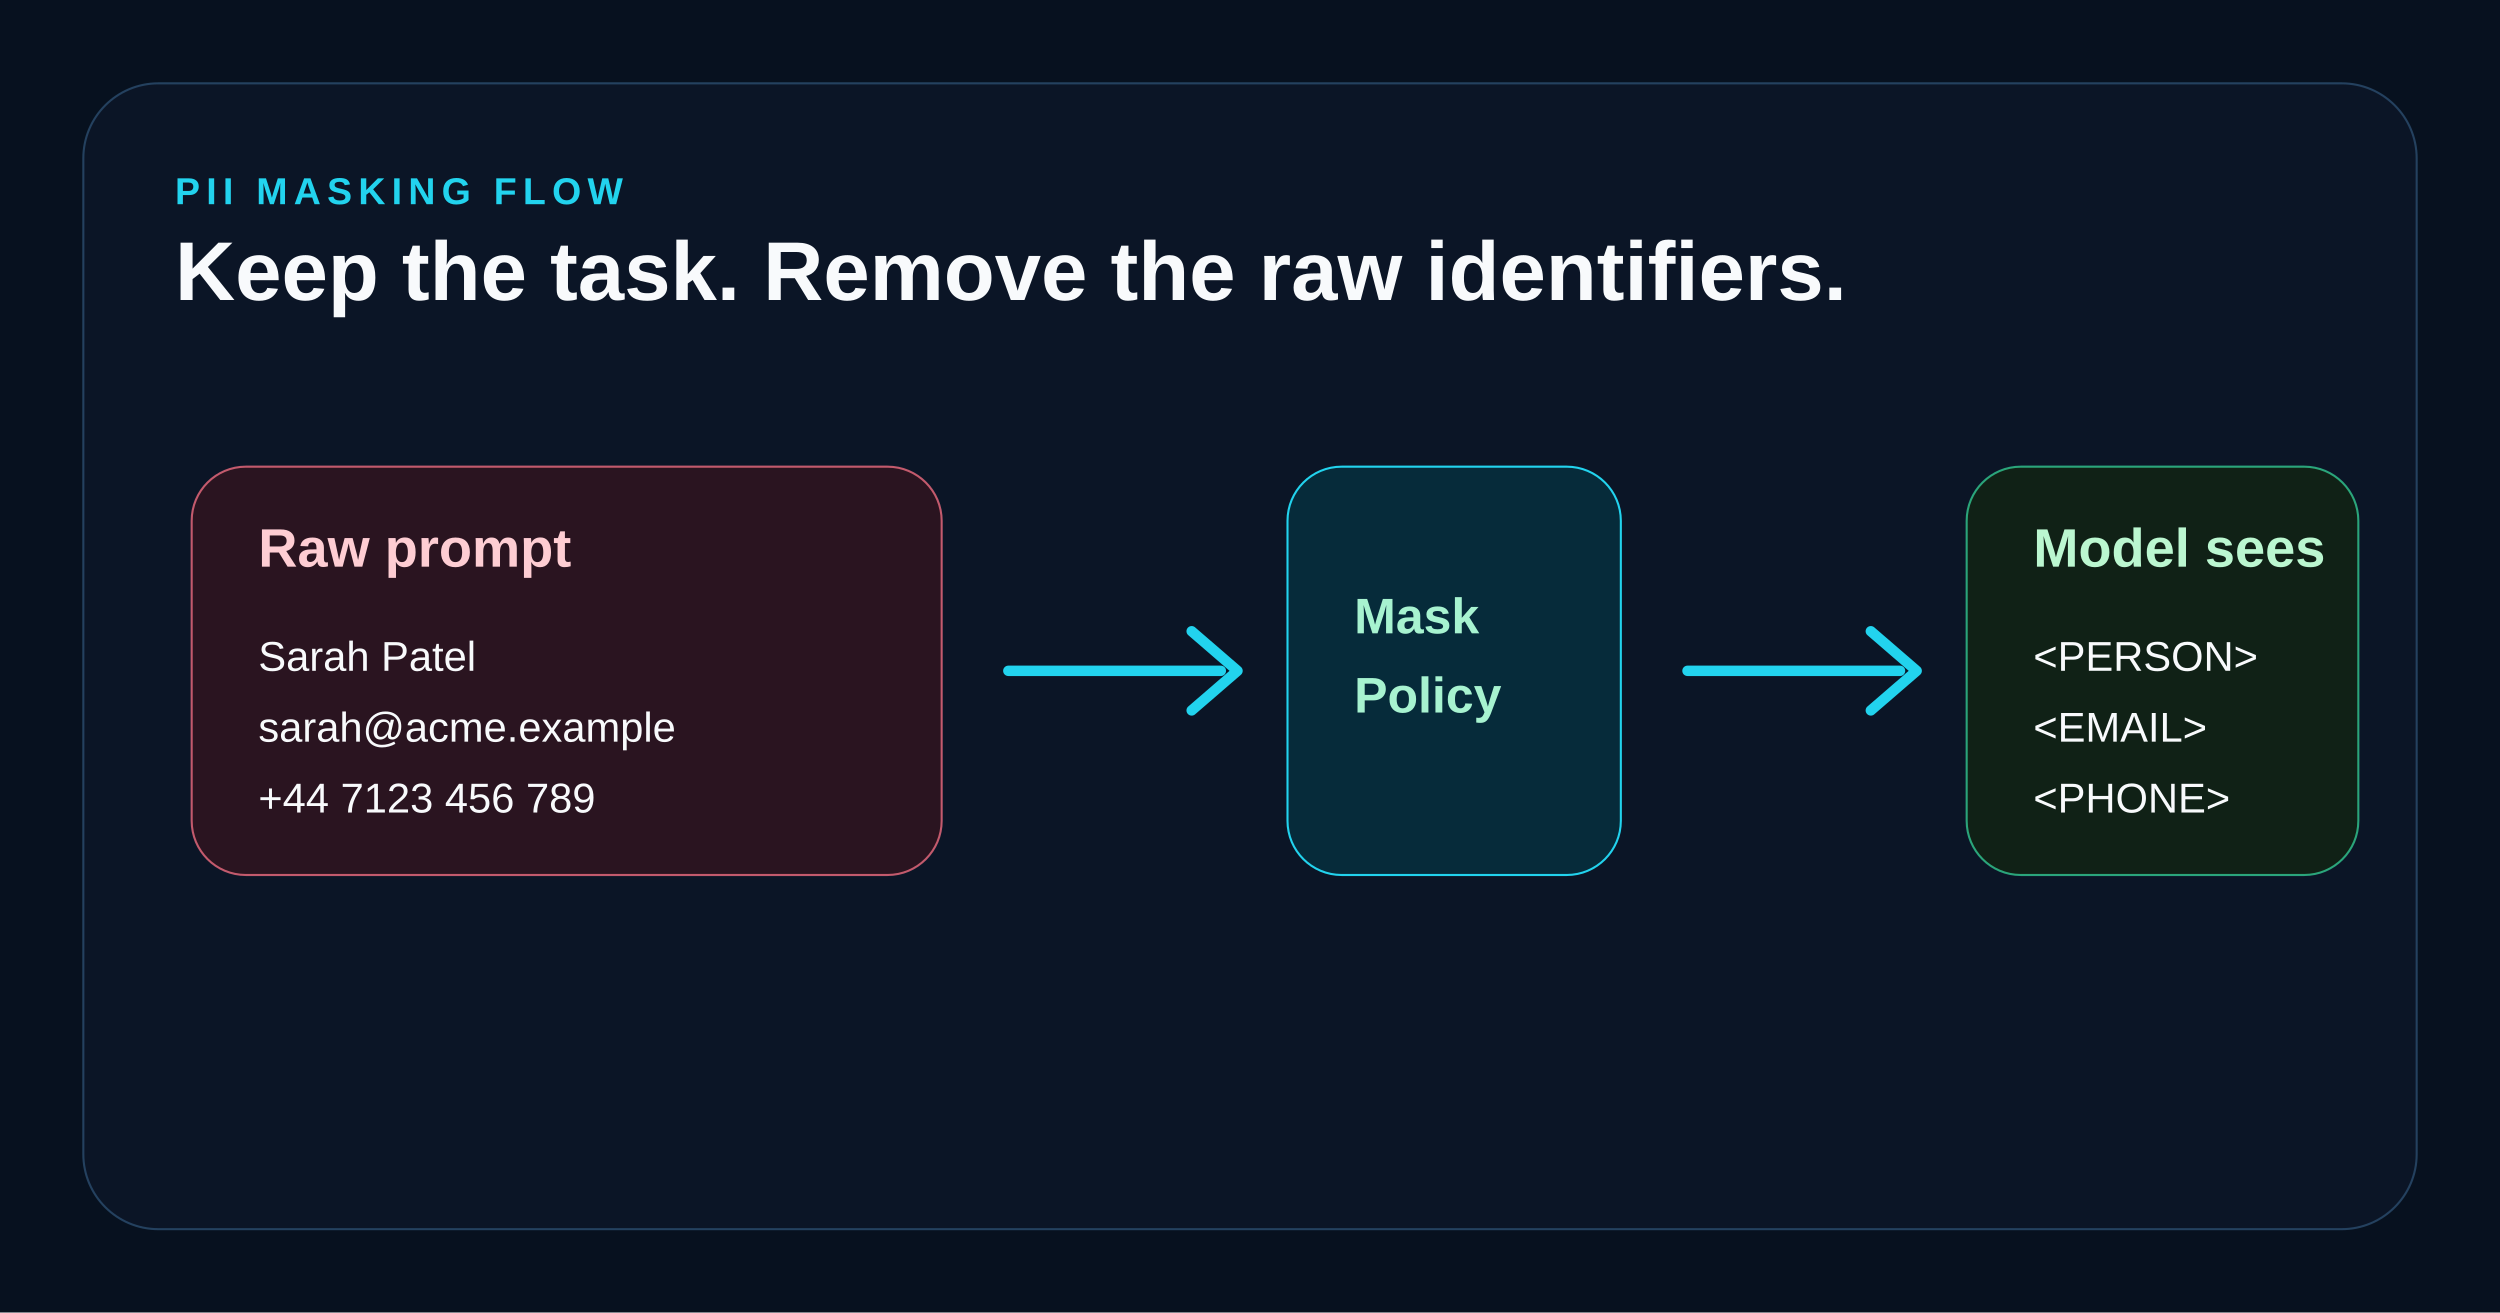
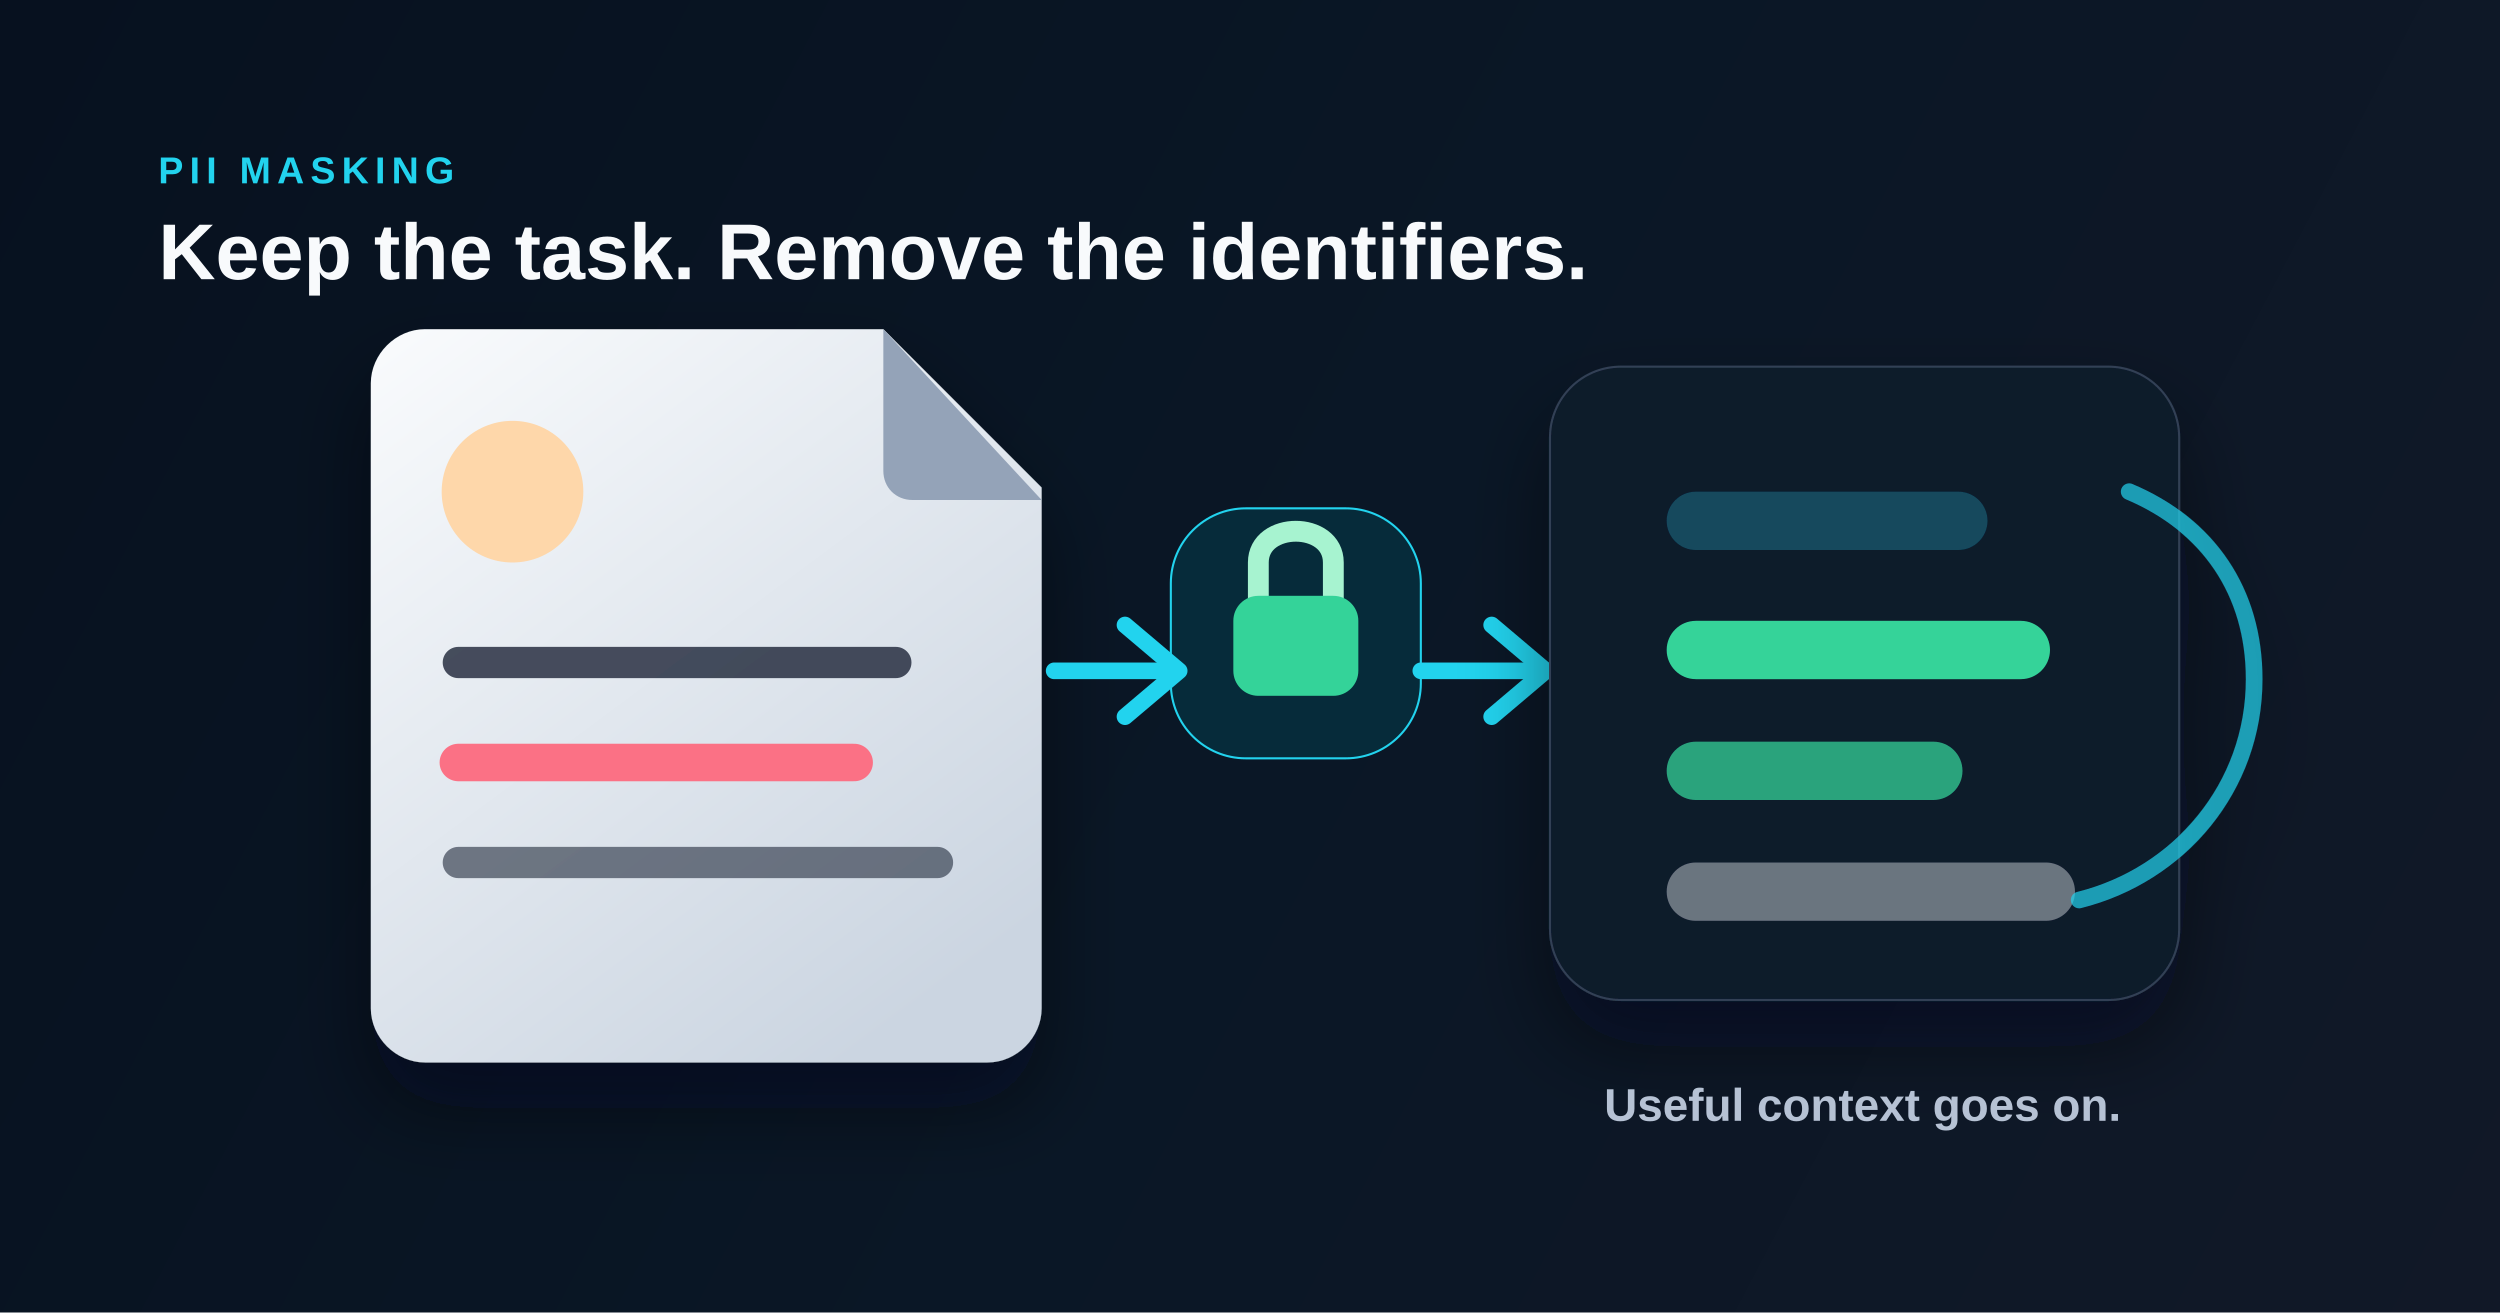
<svg xmlns="http://www.w3.org/2000/svg" width="1200" height="630" viewBox="0 0 1200 630" fill="none" role="img" aria-labelledby="title desc">
-   <rect width="1200" height="630" fill="#07111f" />
-   <rect x="40" y="40" width="1120" height="550" rx="36" fill="#0b1526" stroke="#24415f" />
-   <text x="84" y="98" fill="#22d3ee" font-family="Arial, sans-serif" font-size="18" font-weight="700" letter-spacing="3">PII MASKING FLOW</text>
-   <text x="84" y="144" fill="#f8fafc" font-family="Arial, sans-serif" font-size="40" font-weight="800">Keep the task. Remove the raw identifiers.</text>
+   <defs>
+     <linearGradient id="bg" x1="0" y1="0" x2="1200" y2="630" gradientUnits="userSpaceOnUse">
+       <stop stop-color="#07111f" />
+       <stop offset=".52" stop-color="#0a1726" />
+       <stop offset="1" stop-color="#111827" />
+     </linearGradient>
+     <linearGradient id="doc" x1="186" y1="168" x2="428" y2="494" gradientUnits="userSpaceOnUse">
+       <stop stop-color="#f8fafc" />
+       <stop offset="1" stop-color="#cbd5e1" />
+     </linearGradient>
+     <filter id="shadow" x="-20%" y="-20%" width="140%" height="140%">
+       <feDropShadow dx="0" dy="22" stdDeviation="20" flood-color="#020617" flood-opacity=".46" />
+     </filter>
+   </defs>
+   <rect width="1200" height="630" fill="url(#bg)" />
  <g font-family="Arial, sans-serif">
-     <rect x="92" y="224" width="360" height="196" rx="26" fill="#2a1420" stroke="#fb7185" stroke-opacity=".75" />
-     <text x="124" y="272" fill="#fecdd3" font-size="26" font-weight="800">Raw prompt</text>
-     <text x="124" y="322" fill="#f8fafc" font-size="20">Sarah Patel</text>
-     <text x="124" y="356" fill="#f8fafc" font-size="20">sarah@acme.example</text>
-     <text x="124" y="390" fill="#f8fafc" font-size="20">+44 7123 456 789</text>
-     <path d="M484 322H586" stroke="#22d3ee" stroke-width="5" stroke-linecap="round" />
-     <path d="M572 303L594 322L572 341" stroke="#22d3ee" stroke-width="5" stroke-linecap="round" stroke-linejoin="round" />
-     <rect x="618" y="224" width="160" height="196" rx="26" fill="#062b3a" stroke="#22d3ee" />
-     <text x="650" y="304" fill="#a7f3d0" font-size="24" font-weight="800">Mask</text>
-     <text x="650" y="342" fill="#a7f3d0" font-size="24" font-weight="800">Policy</text>
-     <path d="M810 322H912" stroke="#22d3ee" stroke-width="5" stroke-linecap="round" />
-     <path d="M898 303L920 322L898 341" stroke="#22d3ee" stroke-width="5" stroke-linecap="round" stroke-linejoin="round" />
-     <rect x="944" y="224" width="188" height="196" rx="26" fill="#102116" stroke="#34d399" stroke-opacity=".75" />
-     <text x="976" y="272" fill="#bbf7d0" font-size="26" font-weight="800">Model sees</text>
-     <text x="976" y="322" fill="#f8fafc" font-size="20">&lt;PERSON&gt;</text>
-     <text x="976" y="356" fill="#f8fafc" font-size="20">&lt;EMAIL&gt;</text>
-     <text x="976" y="390" fill="#f8fafc" font-size="20">&lt;PHONE&gt;</text>
+     <text x="76" y="88" fill="#22d3ee" font-size="18" font-weight="700" letter-spacing="3">PII MASKING</text>
+     <text x="76" y="134" fill="#f8fafc" font-size="38" font-weight="800">Keep the task. Remove the identifiers.</text>
  </g>
+   <g filter="url(#shadow)">
+     <path d="M178 184C178 170 190 158 204 158H424L500 234V484C500 498 488 510 474 510H204C190 510 178 498 178 484V184Z" fill="url(#doc)" />
+     <path d="M424 158V226C424 234 430 240 438 240H500" fill="#94a3b8" />
+     <circle cx="246" cy="236" r="34" fill="#fed7aa" />
+     <path d="M220 318H430" stroke="#0f172a" stroke-width="15" stroke-linecap="round" opacity=".75" />
+     <path d="M220 366H410" stroke="#fb7185" stroke-width="18" stroke-linecap="round" />
+     <path d="M220 414H450" stroke="#0f172a" stroke-width="15" stroke-linecap="round" opacity=".55" />
+   </g>
+   <g>
+     <rect x="562" y="244" width="120" height="120" rx="36" fill="#062b3a" stroke="#22d3ee" />
+     <path d="M604 288V270C604 250 640 250 640 270V288" stroke="#a7f3d0" stroke-width="10" stroke-linecap="round" />
+     <rect x="592" y="286" width="60" height="48" rx="12" fill="#34d399" />
+     <path d="M506 322H562" stroke="#22d3ee" stroke-width="8" stroke-linecap="round" />
+     <path d="M540 300L566 322L540 344" stroke="#22d3ee" stroke-width="8" stroke-linecap="round" stroke-linejoin="round" />
+     <path d="M682 322H738" stroke="#22d3ee" stroke-width="8" stroke-linecap="round" />
+     <path d="M716 300L742 322L716 344" stroke="#22d3ee" stroke-width="8" stroke-linecap="round" stroke-linejoin="round" />
+   </g>
+   <g filter="url(#shadow)">
+     <rect x="744" y="176" width="302" height="304" rx="34" fill="#0d1a2c" stroke="#334155" />
+     <rect x="800" y="236" width="154" height="28" rx="14" fill="#22d3ee" opacity=".25" />
+     <rect x="800" y="298" width="184" height="28" rx="14" fill="#34d399" />
+     <rect x="800" y="356" width="142" height="28" rx="14" fill="#34d399" opacity=".74" />
+     <rect x="800" y="414" width="196" height="28" rx="14" fill="#f8fafc" opacity=".4" />
+     <path d="M1022 236C1060 252 1082 284 1082 326C1082 378 1046 420 998 432" stroke="#22d3ee" stroke-width="8" stroke-linecap="round" opacity=".7" />
+   </g>
+   <text x="770" y="538" fill="#b6c2d4" font-family="Arial, sans-serif" font-size="22" font-weight="700">Useful context goes on.</text>
</svg>
